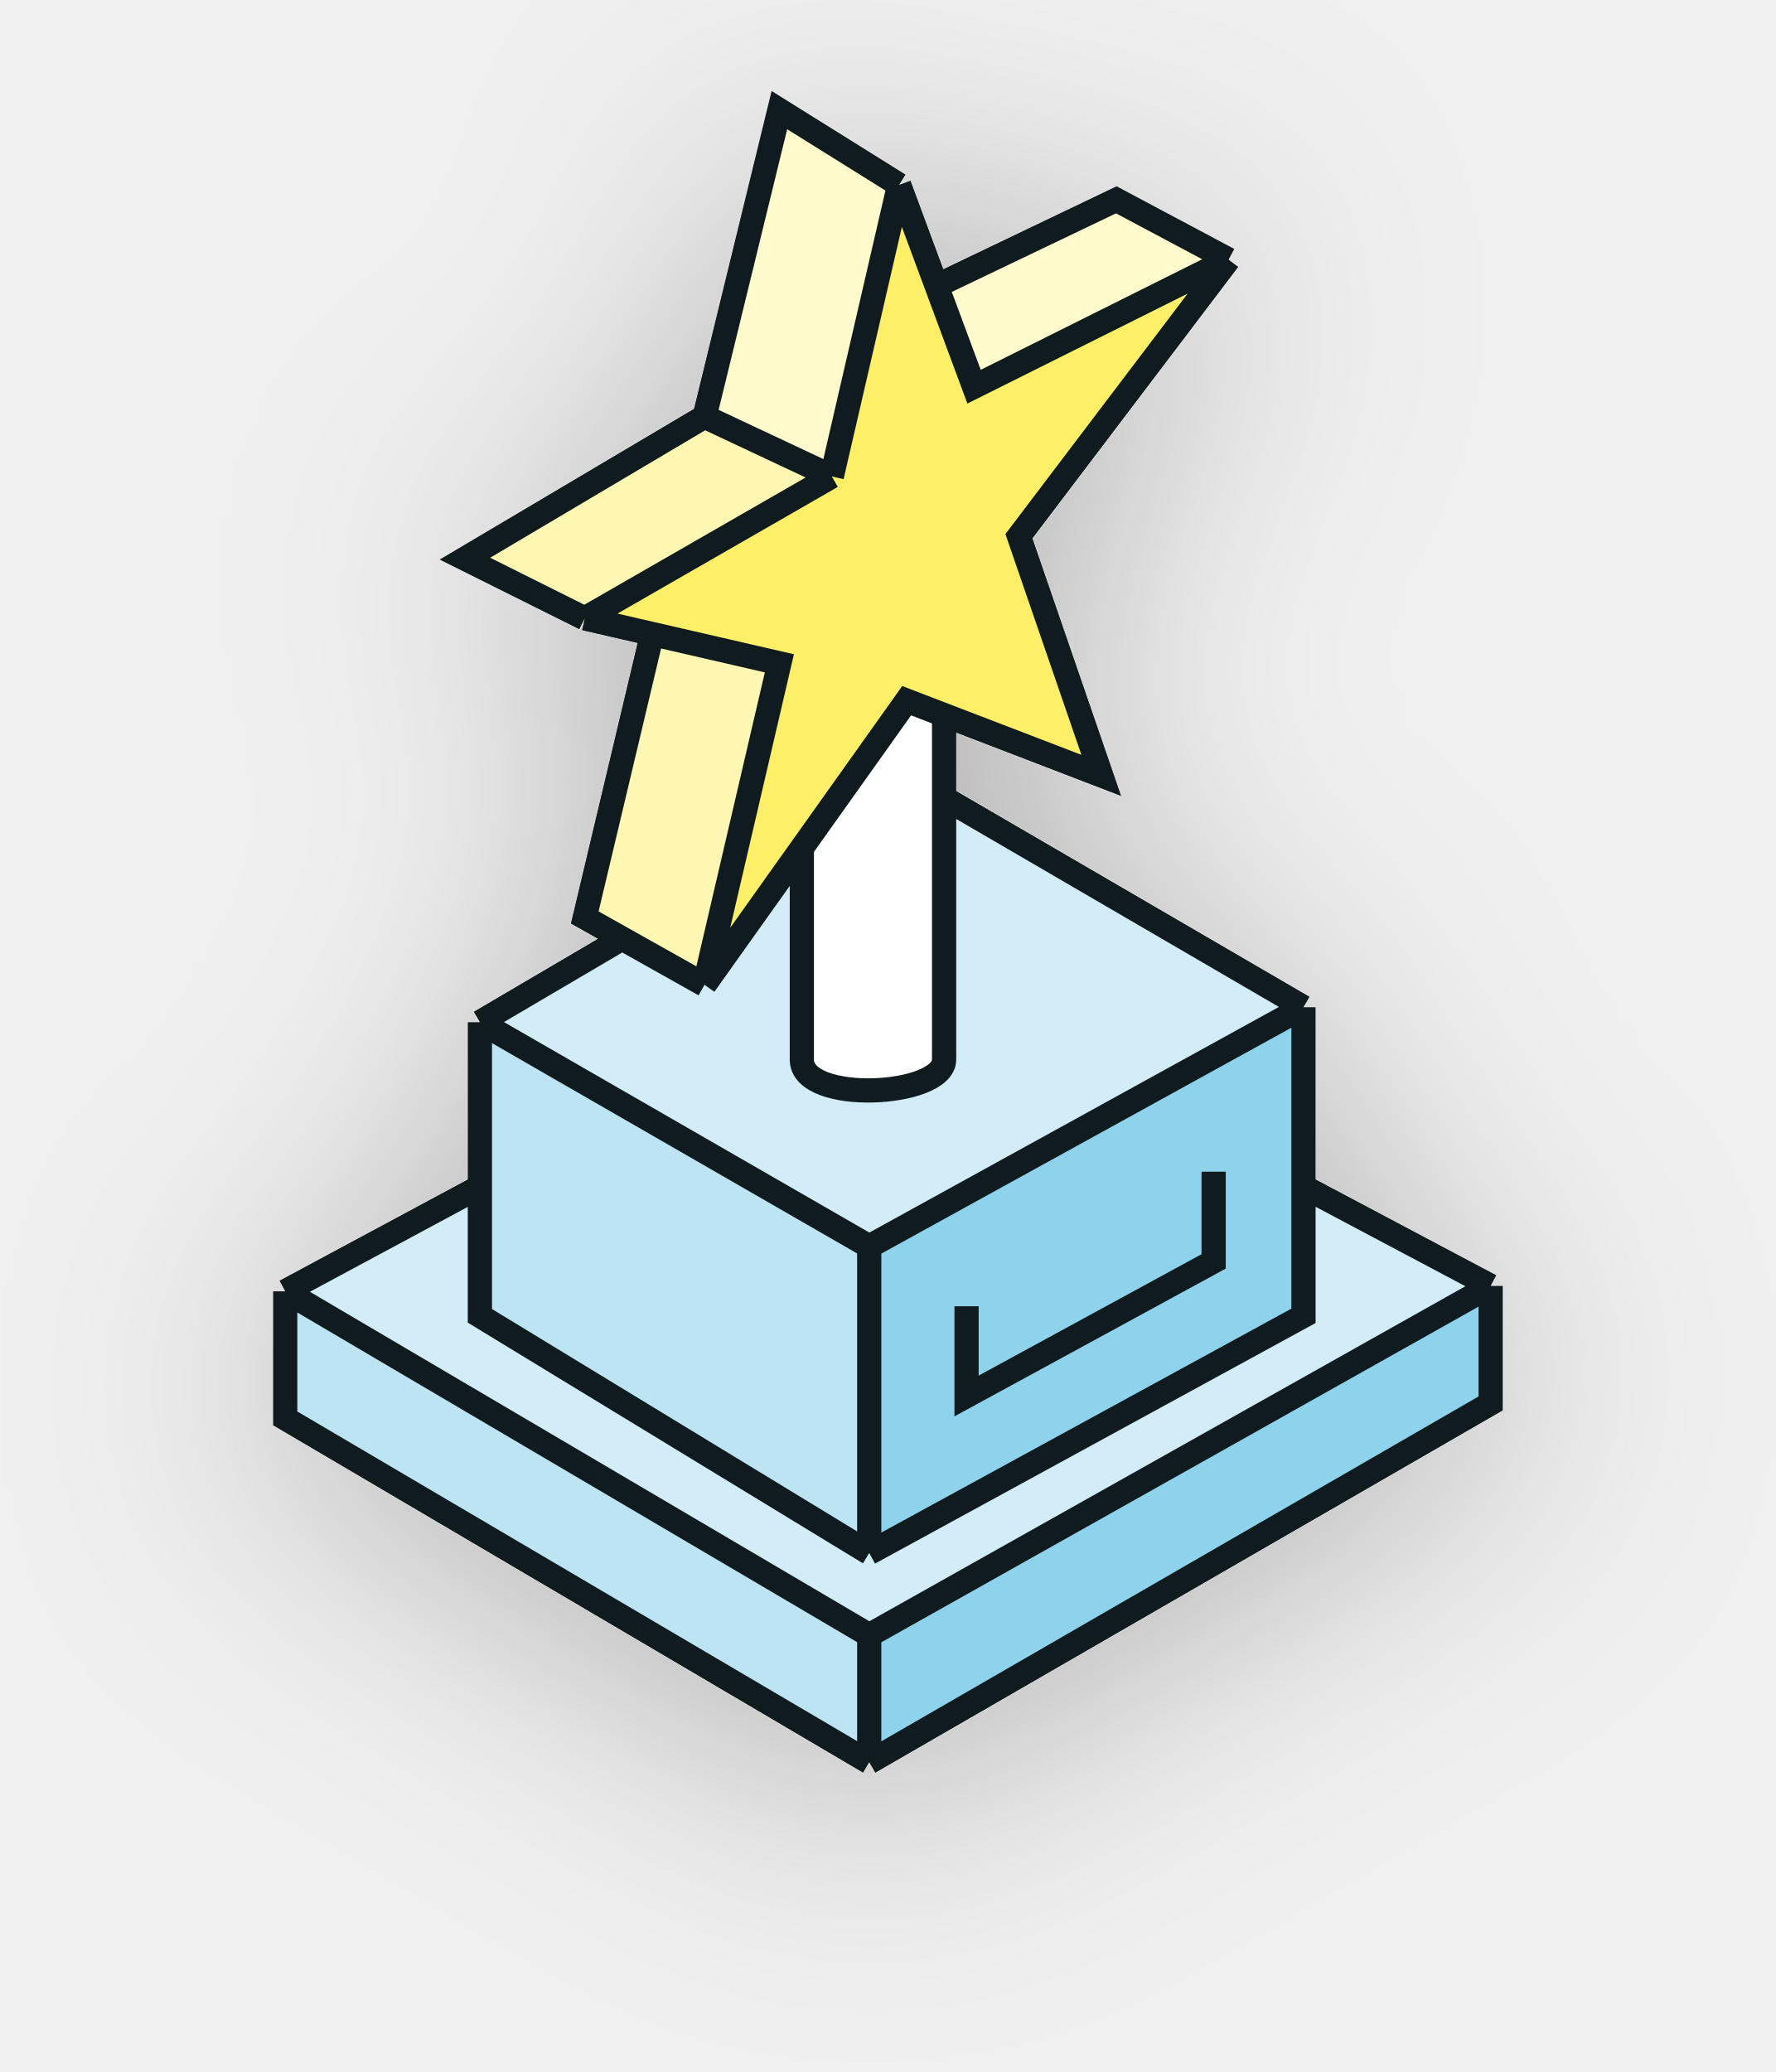
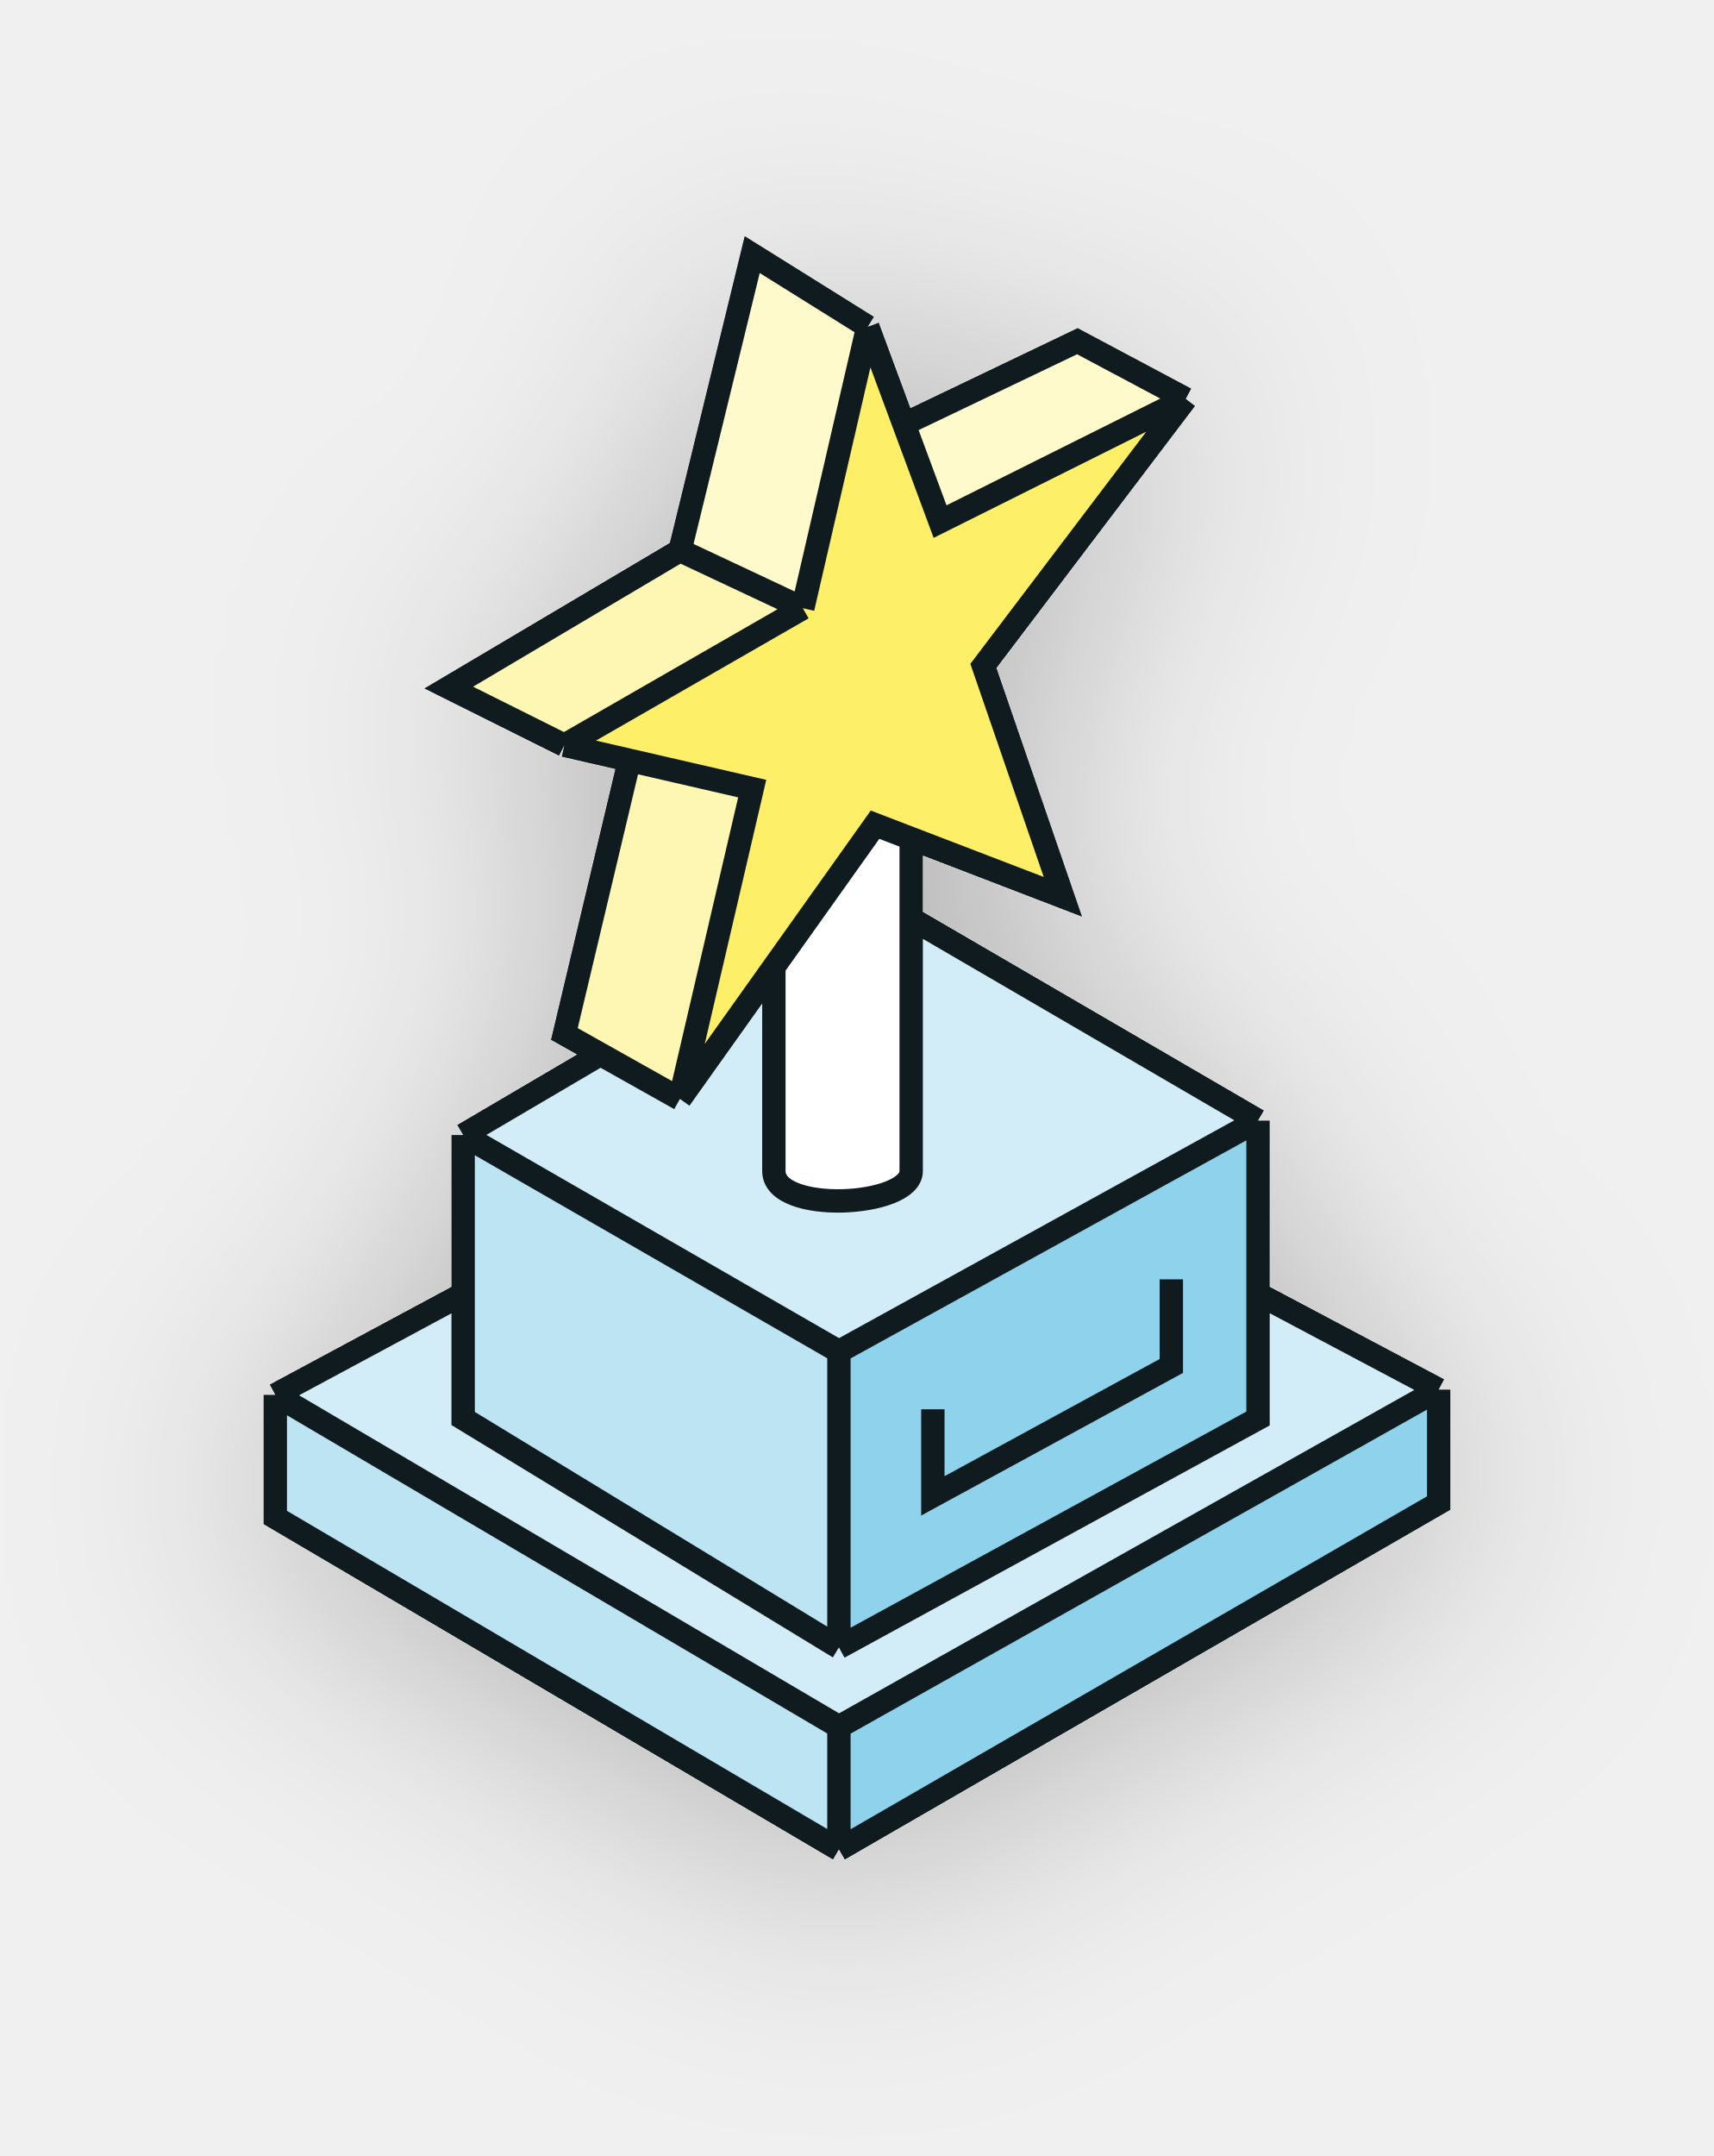
- <svg xmlns="http://www.w3.org/2000/svg" width="330" height="385" viewBox="0 0 330 385" fill="none">
-   <g filter="url(#filter0_d_2620_21213)">
-     <path d="M204.652 144.089L189.348 99.636L228.304 48.238L181 71.853L174.043 53.1L167.087 34.346L154.565 88.523L108.652 114.917L121.174 117.802L144.826 123.251L130.913 182.984L149 157.568L168.478 130.197L175.435 132.869L204.652 144.089Z" fill="#FDEF67" />
-     <path d="M53 239.939V263.555L161.522 327.455V303.84L53 239.939Z" fill="#BCE4F3" />
-     <path d="M161.522 327.455L277 260.776V238.939L161.522 303.84V327.455Z" fill="#8FD2EC" />
-     <path d="M161.522 303.84L277 238.939L242.217 220.491V244.496L161.522 288.559L89.174 244.496V220.491L53 239.939L161.522 303.84Z" fill="#D2EDF7" />
-     <path d="M161.522 231.604V288.559L242.217 244.496V220.491V187.152L161.522 231.604Z" fill="#8FD2EC" />
-     <path d="M161.522 288.559V231.604L89.174 189.93V220.491V244.496L161.522 288.559Z" fill="#BCE4F3" />
-     <path d="M89.174 189.93L161.522 231.604L242.217 187.152L175.435 148.256V196.876C175.435 203.822 149 205.211 149 196.876V157.568L130.913 182.984L115.609 174.389L89.174 189.93Z" fill="#D2EDF7" />
-     <path d="M149 196.876C149 205.211 175.435 203.822 175.435 196.876V148.256V132.869L168.478 130.197L149 157.568V196.876Z" fill="white" />
-     <path d="M130.913 182.984L144.826 123.251L121.174 117.802L108.652 170.482L115.609 174.389L130.913 182.984Z" fill="#FEF7B3" />
-     <path d="M154.565 88.523L167.087 34.346L144.826 20.455L130.913 77.41L154.565 88.523Z" fill="#FEFACC" />
-     <path d="M181 71.853L228.304 48.238L207.435 37.125L174.043 53.1L181 71.853Z" fill="#FEFACC" />
-     <path d="M108.652 114.917L154.565 88.523L130.913 77.41L86.391 103.803L108.652 114.917Z" fill="#FEF7B3" />
-     <path d="M53 239.939V263.555L161.522 327.455M53 239.939L161.522 303.84M53 239.939L89.174 220.491M161.522 327.455L277 260.776V238.939M161.522 327.455V303.84M277 238.939L161.522 303.84M277 238.939L242.217 220.491M161.522 288.559V231.604M161.522 288.559L89.174 244.496V220.491M161.522 288.559L242.217 244.496V220.491M161.522 231.604L89.174 189.93M161.522 231.604L242.217 187.152M89.174 189.93V220.491M89.174 189.93L115.609 174.389M242.217 187.152V220.491M242.217 187.152L175.435 148.256M228.304 48.238L189.348 99.636L204.652 144.089L175.435 132.869M228.304 48.238L181 71.853L174.043 53.1M228.304 48.238L207.435 37.125L174.043 53.1M167.087 34.346L154.565 88.523M167.087 34.346L144.826 20.455L130.913 77.41M167.087 34.346L174.043 53.1M154.565 88.523L108.652 114.917M154.565 88.523L130.913 77.41M108.652 114.917L121.174 117.802M108.652 114.917L86.391 103.803L130.913 77.41M130.913 182.984L144.826 123.251L121.174 117.802M130.913 182.984L149 157.568M130.913 182.984L115.609 174.389M121.174 117.802L108.652 170.482L115.609 174.389M175.435 132.869L168.478 130.197L149 157.568M175.435 132.869V148.256M149 157.568V196.876C149 205.211 175.435 203.822 175.435 196.876V148.256M179.609 242.718V259.387L225.522 234.383V217.713" stroke="#0F1B1F" stroke-width="4.5" />
+ <svg xmlns="http://www.w3.org/2000/svg" width="330" height="415" viewBox="0 0 330 415" fill="none">
+   <g filter="url(#filter0_d_3866_26201)">
+     <path d="M204.652 172.633L189.348 128.181L228.304 76.783L181 100.398L174.043 81.645L167.087 62.891L154.565 117.068L108.652 143.462L121.174 146.347L144.826 151.796L130.913 211.529L149 186.113L168.478 158.742L175.435 161.414L204.652 172.633Z" fill="#FDEF67" />
+     <path d="M53 268.484V292.1L161.522 356V332.385L53 268.484Z" fill="#BCE4F3" />
+     <path d="M161.522 356L277 289.321V267.484L161.522 332.385V356Z" fill="#8FD2EC" />
+     <path d="M161.522 332.385L277 267.484L242.217 249.036V273.041L161.522 317.104L89.174 273.041V249.036L53 268.484L161.522 332.385Z" fill="#D2EDF7" />
+     <path d="M161.522 260.149V317.104L242.217 273.041V249.036V215.697L161.522 260.149Z" fill="#8FD2EC" />
+     <path d="M161.522 317.104V260.149L89.174 218.475V249.036V273.041L161.522 317.104Z" fill="#BCE4F3" />
+     <path d="M89.174 218.475L161.522 260.149L242.217 215.697L175.435 176.801V225.421C175.435 232.367 149 233.756 149 225.421V186.113L130.913 211.529L115.609 202.934L89.174 218.475Z" fill="#D2EDF7" />
+     <path d="M149 225.421C149 233.756 175.435 232.367 175.435 225.421V176.801V161.414L168.478 158.742L149 186.113V225.421Z" fill="white" />
+     <path d="M130.913 211.529L144.826 151.796L121.174 146.347L108.652 199.027L115.609 202.934L130.913 211.529Z" fill="#FEF7B3" />
+     <path d="M154.565 117.068L167.087 62.891L144.826 49L130.913 105.955L154.565 117.068Z" fill="#FEFACC" />
+     <path d="M181 100.398L228.304 76.783L207.435 65.67L174.043 81.645L181 100.398Z" fill="#FEFACC" />
+     <path d="M108.652 143.462L154.565 117.068L130.913 105.955L86.391 132.348L108.652 143.462Z" fill="#FEF7B3" />
+     <path d="M53 268.484V292.1L161.522 356M53 268.484L161.522 332.385M53 268.484L89.174 249.036M161.522 356L277 289.321V267.484M161.522 356V332.385M277 267.484L161.522 332.385M277 267.484L242.217 249.036M161.522 317.104V260.149M161.522 317.104L89.174 273.041V249.036M161.522 317.104L242.217 273.041V249.036M161.522 260.149L89.174 218.475M161.522 260.149L242.217 215.697M89.174 218.475V249.036M89.174 218.475L115.609 202.934M242.217 215.697V249.036M242.217 215.697L175.435 176.801M228.304 76.783L189.348 128.181L204.652 172.633L175.435 161.414M228.304 76.783L181 100.398L174.043 81.645M228.304 76.783L207.435 65.67L174.043 81.645M167.087 62.891L154.565 117.068M167.087 62.891L144.826 49L130.913 105.955M167.087 62.891L174.043 81.645M154.565 117.068L108.652 143.462M154.565 117.068L130.913 105.955M108.652 143.462L121.174 146.347M108.652 143.462L86.391 132.348L130.913 105.955M130.913 211.529L144.826 151.796L121.174 146.347M130.913 211.529L149 186.113M130.913 211.529L115.609 202.934M121.174 146.347L108.652 199.027L115.609 202.934M175.435 161.414L168.478 158.742L149 186.113M175.435 161.414V176.801M149 186.113V225.421C149 233.756 175.435 232.367 175.435 225.421V176.801M179.609 271.262V287.932L225.522 262.928V246.258" stroke="#0F1B1F" stroke-width="4.5" />
  </g>
  <defs>
-     <filter id="filter0_d_2620_21213" x="0.75" y="-27.601" width="328.5" height="413.16" filterUnits="userSpaceOnUse" color-interpolation-filters="sRGB">
+     <filter id="filter0_d_3866_26201" x="0.75" y="0.944" width="328.5" height="413.16" filterUnits="userSpaceOnUse" color-interpolation-filters="sRGB">
      <feFlood flood-opacity="0" result="BackgroundImageFix" />
      <feColorMatrix in="SourceAlpha" type="matrix" values="0 0 0 0 0 0 0 0 0 0 0 0 0 0 0 0 0 0 127 0" result="hardAlpha" />
      <feOffset dy="5.5" />
      <feGaussianBlur stdDeviation="25" />
      <feComposite in2="hardAlpha" operator="out" />
      <feColorMatrix type="matrix" values="0 0 0 0 0 0 0 0 0 0 0 0 0 0 0 0 0 0 0.25 0" />
-       <feBlend mode="normal" in2="BackgroundImageFix" result="effect1_dropShadow_2620_21213" />
-       <feBlend mode="normal" in="SourceGraphic" in2="effect1_dropShadow_2620_21213" result="shape" />
+       <feBlend mode="normal" in2="BackgroundImageFix" result="effect1_dropShadow_3866_26201" />
+       <feBlend mode="normal" in="SourceGraphic" in2="effect1_dropShadow_3866_26201" result="shape" />
    </filter>
  </defs>
</svg>
